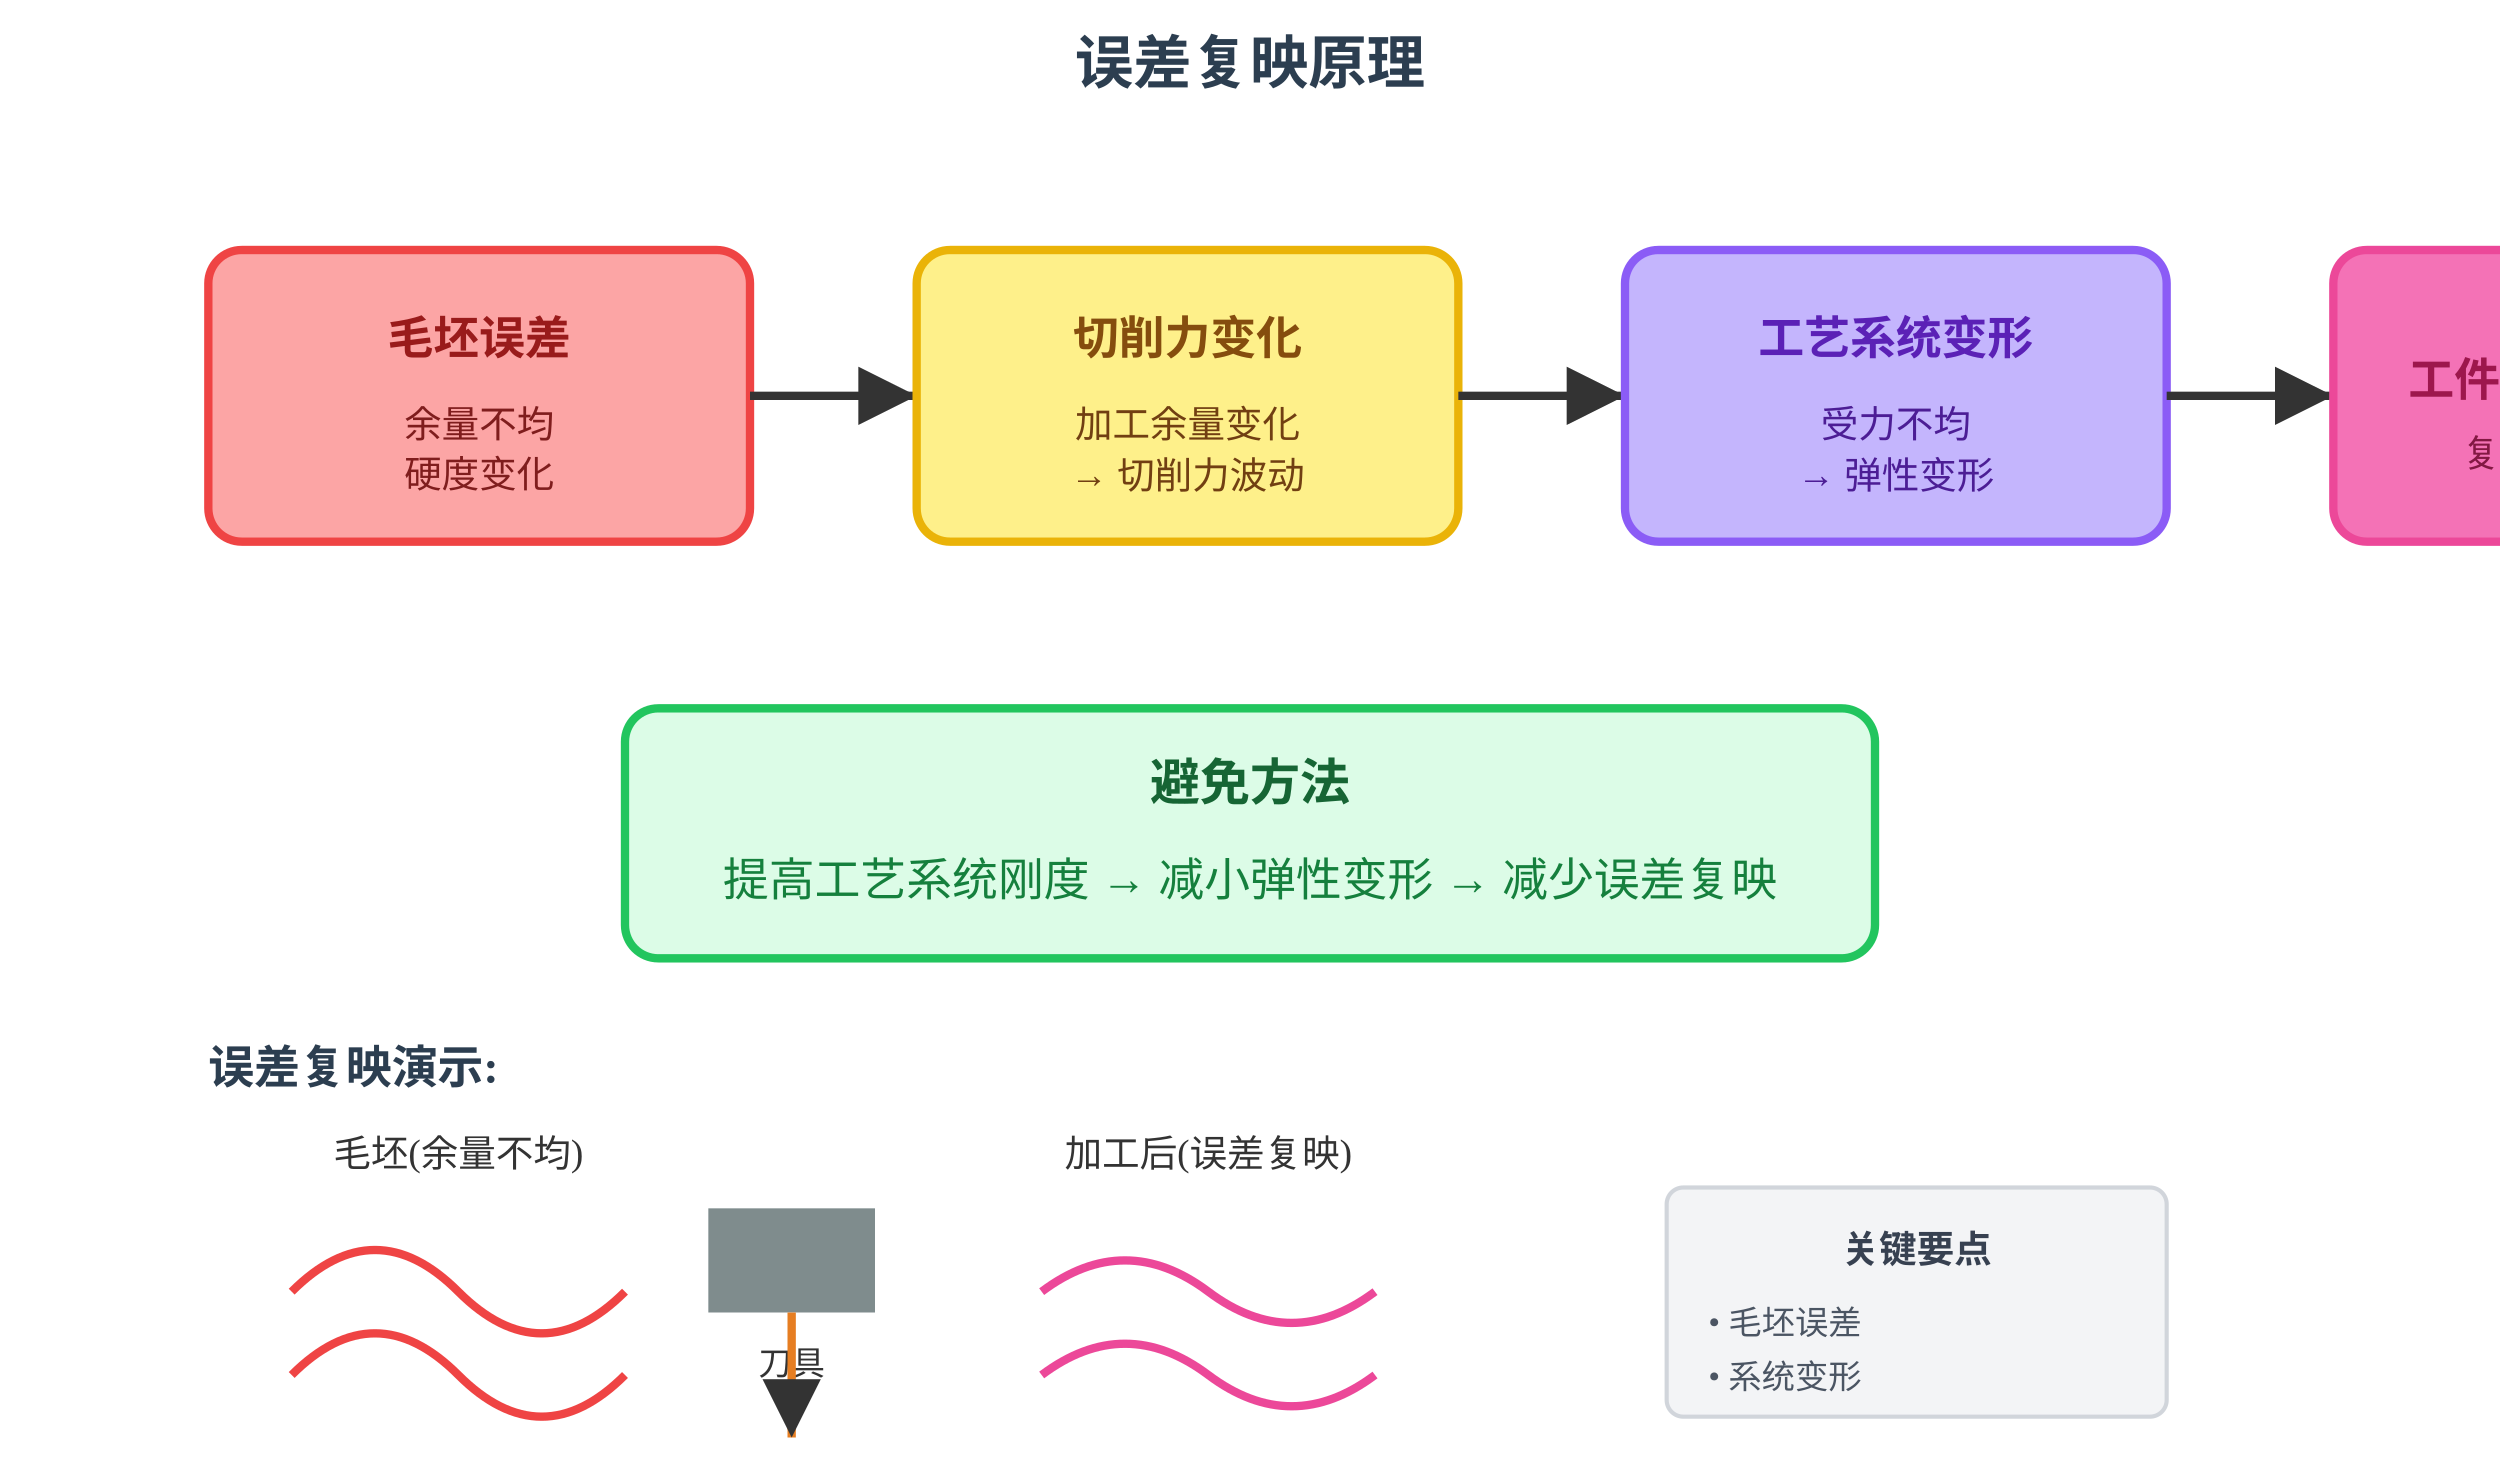
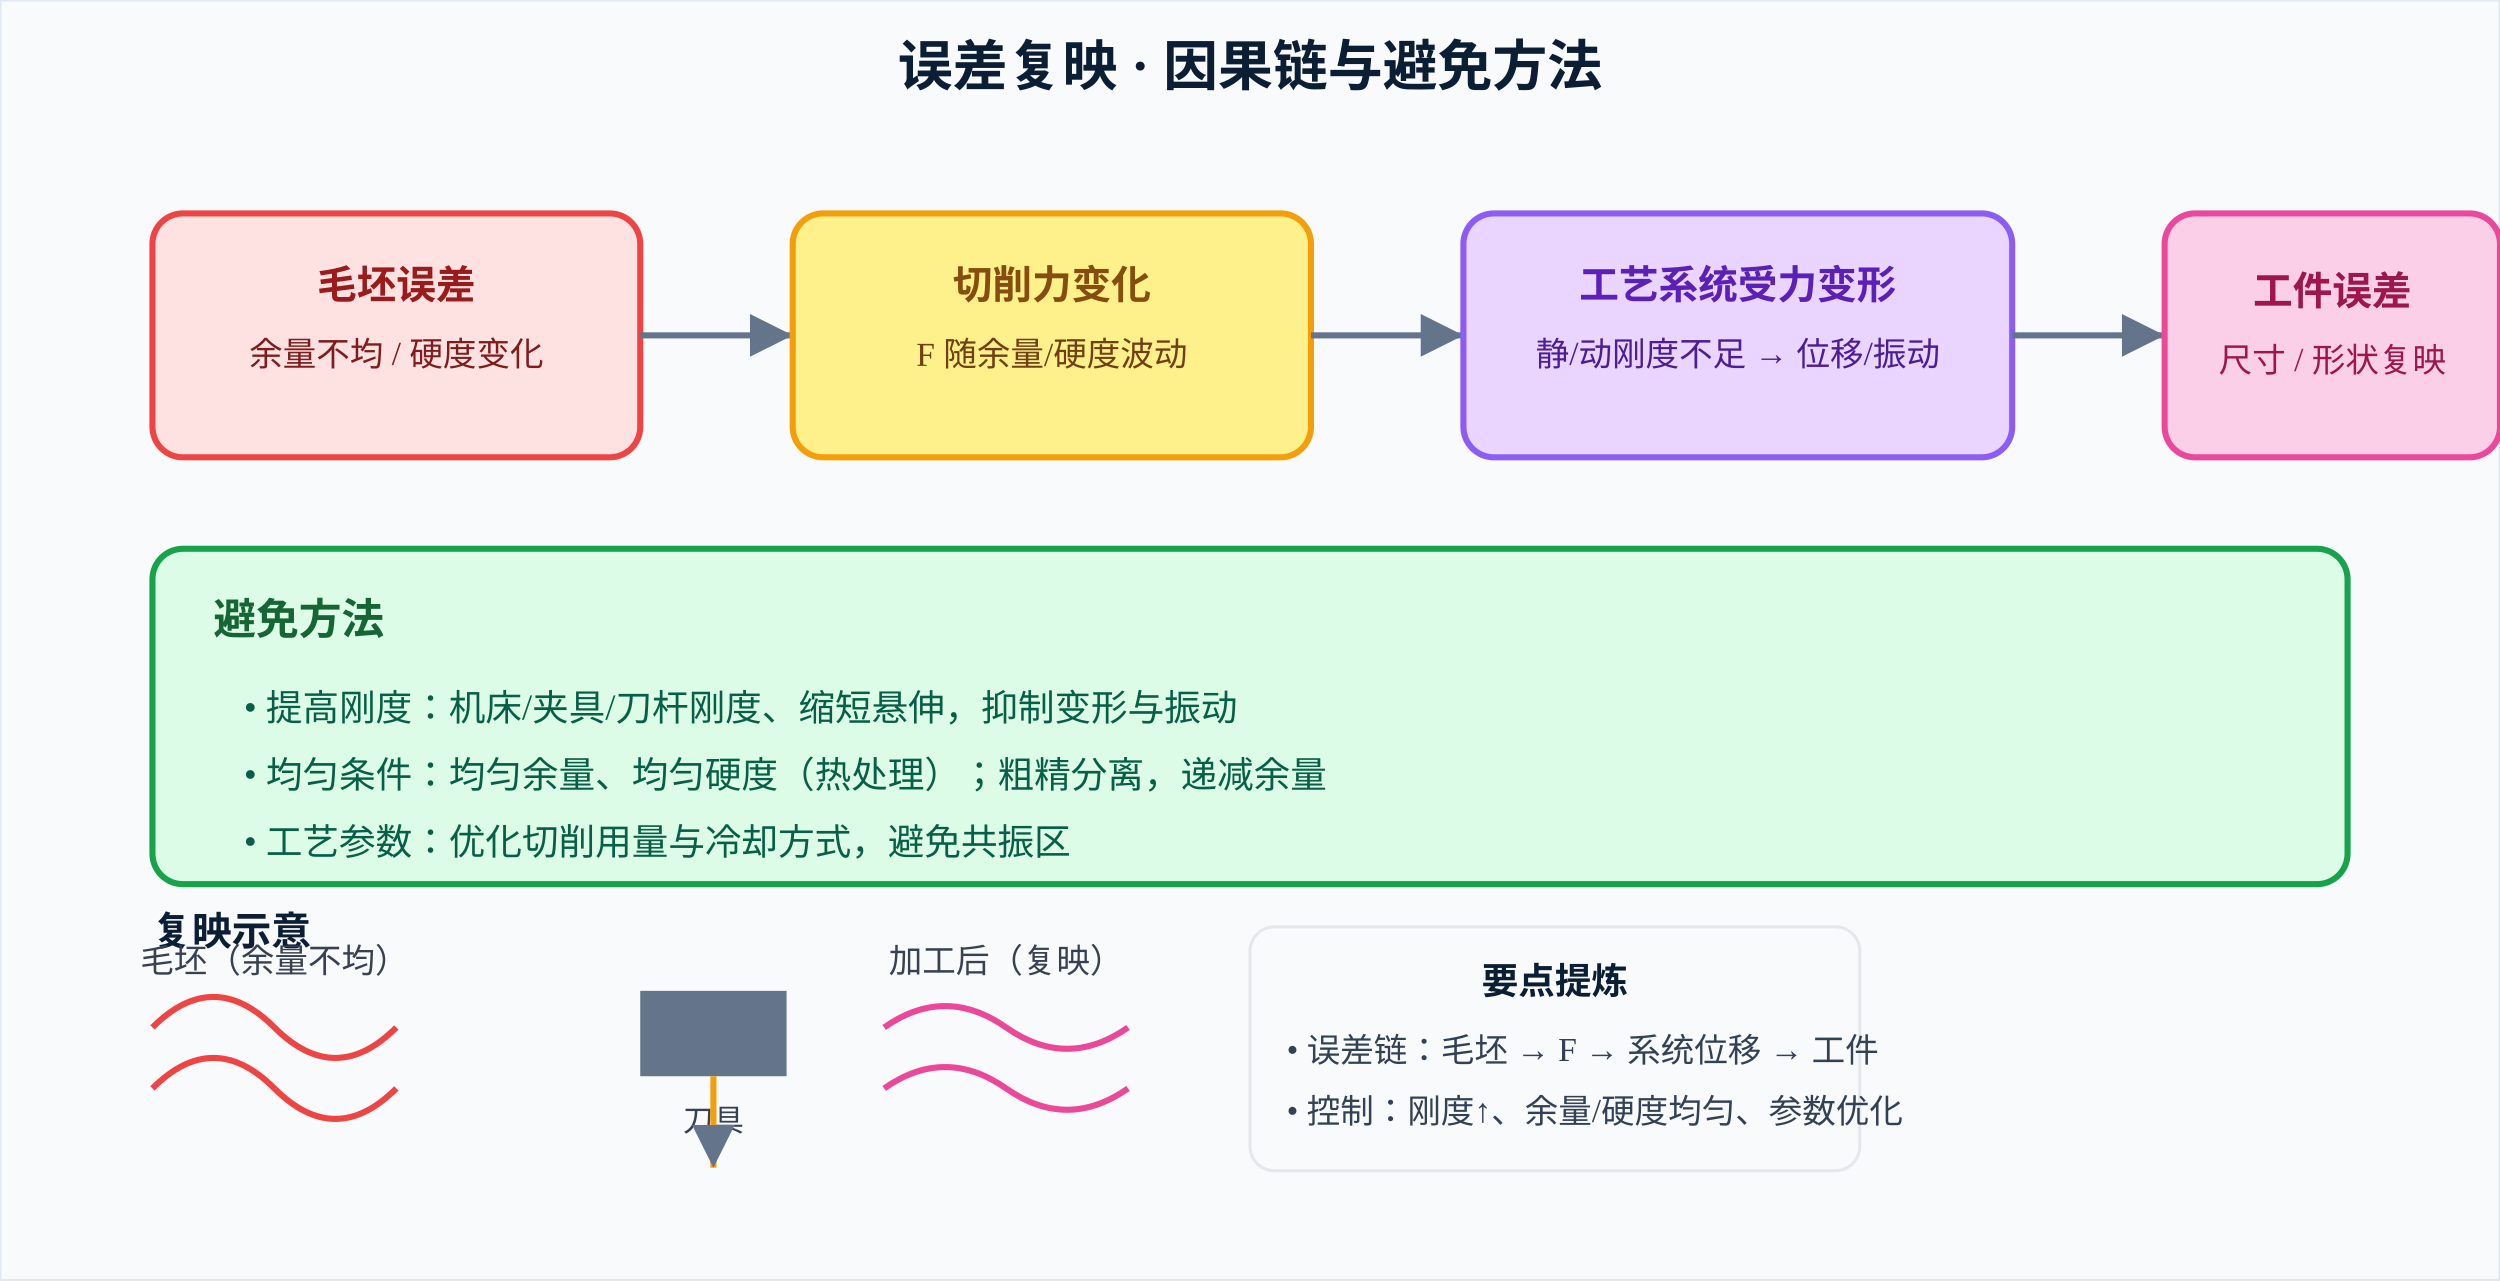
- <svg xmlns="http://www.w3.org/2000/svg" viewBox="0 0 600 350" width="600" height="350">
-   <text x="300" y="20" font-size="14" font-weight="bold" text-anchor="middle" fill="#2c3e50">误差复映原理</text>
-   <g transform="translate(50, 60)">
-     <rect x="0" y="0" width="130" height="70" fill="#fca5a5" stroke="#ef4444" stroke-width="2" rx="8" />
-     <text x="65" y="25" font-size="11" font-weight="bold" text-anchor="middle" fill="#991b1b">毛坯误差</text>
-     <text x="65" y="45" font-size="9" text-anchor="middle" fill="#7f1d1d">余量不均</text>
-     <text x="65" y="57" font-size="9" text-anchor="middle" fill="#7f1d1d">硬度变化</text>
-     <path d="M130,35 L170,35" fill="none" stroke="#333" stroke-width="2" marker-end="url(#arrow)" />
-     <rect x="170" y="0" width="130" height="70" fill="#fef08a" stroke="#eab308" stroke-width="2" rx="8" />
-     <text x="235" y="25" font-size="11" font-weight="bold" text-anchor="middle" fill="#854d0e">切削力变化</text>
-     <text x="235" y="45" font-size="9" text-anchor="middle" fill="#713f12">加工余量变化</text>
-     <text x="235" y="57" font-size="9" text-anchor="middle" fill="#713f12">→ 切削力波动</text>
-     <path d="M300,35 L340,35" fill="none" stroke="#333" stroke-width="2" marker-end="url(#arrow)" />
-     <rect x="340" y="0" width="130" height="70" fill="#c4b5fd" stroke="#8b5cf6" stroke-width="2" rx="8" />
-     <text x="405" y="25" font-size="11" font-weight="bold" text-anchor="middle" fill="#5b21b6">工艺系统变形</text>
-     <text x="405" y="45" font-size="9" text-anchor="middle" fill="#4c1d95">受力不均</text>
-     <text x="405" y="57" font-size="9" text-anchor="middle" fill="#4c1d95">→ 弹性变形</text>
-     <path d="M470,35 L510,35" fill="none" stroke="#333" stroke-width="2" marker-end="url(#arrow)" />
-     <rect x="510" y="0" width="80" height="70" fill="#f472b6" stroke="#ec4899" stroke-width="2" rx="8" />
-     <text x="550" y="35" font-size="11" font-weight="bold" text-anchor="middle" fill="#9d174d">工件误差</text>
-     <text x="550" y="52" font-size="9" text-anchor="middle" fill="#831843">复映</text>
+ <svg xmlns="http://www.w3.org/2000/svg" viewBox="0 0 820 420" width="820" height="420">
+   <rect x="0" y="0" width="820" height="420" fill="#f8fafc" stroke="#e2e8f0" />
+   <text x="410" y="28" font-size="18" font-weight="700" text-anchor="middle" fill="#0b1e33">误差复映 · 因果链与避免方法</text>
+   <g transform="translate(50, 70)">
+     <rect x="0" y="0" width="160" height="80" fill="#fee2e2" stroke="#ef4444" stroke-width="2" rx="10" />
+     <text x="80" y="28" font-size="13" font-weight="700" text-anchor="middle" fill="#991b1b">毛坯误差</text>
+     <text x="80" y="50" font-size="11" text-anchor="middle" fill="#7f1d1d">余量不均 / 硬度变化</text>
+     <path d="M160,40 L210,40" fill="none" stroke="#64748b" stroke-width="2" marker-end="url(#arrow)" />
+     <rect x="210" y="0" width="170" height="80" fill="#fef08a" stroke="#f59e0b" stroke-width="2" rx="10" />
+     <text x="295" y="28" font-size="13" font-weight="700" text-anchor="middle" fill="#854d0e">切削力变化</text>
+     <text x="295" y="50" font-size="11" text-anchor="middle" fill="#713f12">F 随余量/硬度波动</text>
+     <path d="M380,40 L430,40" fill="none" stroke="#64748b" stroke-width="2" marker-end="url(#arrow)" />
+     <rect x="430" y="0" width="180" height="80" fill="#e9d5ff" stroke="#8b5cf6" stroke-width="2" rx="10" />
+     <text x="520" y="28" font-size="13" font-weight="700" text-anchor="middle" fill="#5b21b6">工艺系统受力变形</text>
+     <text x="520" y="50" font-size="11" text-anchor="middle" fill="#4c1d95">静/动刚度不足 → 位移/振动</text>
+     <path d="M610,40 L660,40" fill="none" stroke="#64748b" stroke-width="2" marker-end="url(#arrow)" />
+     <rect x="660" y="0" width="110" height="80" fill="#fbcfe8" stroke="#ec4899" stroke-width="2" rx="10" />
+     <text x="715" y="30" font-size="13" font-weight="700" text-anchor="middle" fill="#9d174d">工件误差</text>
+     <text x="715" y="52" font-size="11" text-anchor="middle" fill="#9d174d">尺寸 / 形状复映</text>
  </g>
-   <g transform="translate(150, 170)">
-     <rect x="0" y="0" width="300" height="60" fill="#dcfce7" stroke="#22c55e" stroke-width="2" rx="8" />
-     <text x="150" y="22" font-size="12" font-weight="bold" text-anchor="middle" fill="#166534">避免方法</text>
-     <text x="150" y="45" font-size="11" text-anchor="middle" fill="#15803d">提高工艺系统刚度 → 减小弹性变形 → 减少误差复映</text>
+   <g transform="translate(50, 180)">
+     <rect x="0" y="0" width="720" height="110" fill="#dcfce7" stroke="#16a34a" stroke-width="2" rx="10" />
+     <text x="20" y="28" font-size="14" font-weight="700" fill="#166534">避免方法</text>
+     <text x="30" y="56" font-size="12" fill="#065f46">• 提高刚度：机床/夹具/刀杆刚度、缩短悬伸，抑制变形与振动</text>
+     <text x="30" y="78" font-size="12" fill="#065f46">• 均匀条件：均匀余量、均匀硬度（热处理）；粗精分离，递减余量</text>
+     <text x="30" y="100" font-size="12" fill="#065f46">• 工艺参数：优化切削用量与冷却方式，避免共振区</text>
  </g>
-   <g transform="translate(50, 260)">
-     <text x="0" y="0" font-size="11" font-weight="bold" fill="#2c3e50">误差复映演示:</text>
-     <g transform="translate(20, 20)">
-       <text x="40" y="0" font-size="9" text-anchor="middle" fill="#333">毛坯(余量不均)</text>
-       <path d="M0,30 Q20,10 40,30 Q60,50 80,30" fill="none" stroke="#ef4444" stroke-width="2" />
-       <path d="M0,50 Q20,30 40,50 Q60,70 80,50" fill="none" stroke="#ef4444" stroke-width="2" />
+   <g transform="translate(50, 310)">
+     <text x="0" y="0" font-size="13" font-weight="700" fill="#0b1e33">复映示意</text>
+     <g transform="translate(0, 15)">
+       <text x="40" y="-6" font-size="11" text-anchor="middle" fill="#374151">毛坯（余量不均）</text>
+       <path d="M0,12 Q20,-8 40,12 Q60,32 80,12" fill="none" stroke="#ef4444" stroke-width="2" />
+       <path d="M0,32 Q20,12 40,32 Q60,52 80,32" fill="none" stroke="#ef4444" stroke-width="2" />
    </g>
-     <g transform="translate(120, 30)">
-       <rect x="0" y="0" width="40" height="25" fill="#7f8c8d" />
-       <text x="20" y="40" font-size="8" text-anchor="middle" fill="#333">刀具</text>
-       <path d="M20,25 L20,55" fill="none" stroke="#e67e22" stroke-width="2" marker-end="url(#arrow)" />
+     <g transform="translate(160, 15)">
+       <rect x="0" y="0" width="48" height="28" fill="#64748b" />
+       <text x="24" y="46" font-size="10" text-anchor="middle" fill="#374151">刀具</text>
+       <path d="M24,28 L24,58" fill="none" stroke="#f59e0b" stroke-width="2" marker-end="url(#arrow)" />
    </g>
-     <g transform="translate(200, 20)">
-       <text x="40" y="0" font-size="9" text-anchor="middle" fill="#333">加工后(误差复映)</text>
-       <path d="M0,30 Q20,15 40,30 Q60,45 80,30" fill="none" stroke="#ec4899" stroke-width="2" />
-       <path d="M0,50 Q20,35 40,50 Q60,65 80,50" fill="none" stroke="#ec4899" stroke-width="2" />
+     <g transform="translate(240, 15)">
+       <text x="40" y="-6" font-size="11" text-anchor="middle" fill="#374151">加工后（复映）</text>
+       <path d="M0,12 Q20,-2 40,12 Q60,26 80,12" fill="none" stroke="#ec4899" stroke-width="2" />
+       <path d="M0,32 Q20,18 40,32 Q60,46 80,32" fill="none" stroke="#ec4899" stroke-width="2" />
    </g>
-     <g transform="translate(350, 25)">
-       <rect x="0" y="0" width="120" height="55" fill="#f3f4f6" stroke="#d1d5db" stroke-width="1" rx="4" />
-       <text x="60" y="18" font-size="9" font-weight="bold" text-anchor="middle" fill="#374151">关键要点</text>
-       <text x="10" y="35" font-size="8" fill="#4b5563">• 毛坯误差</text>
-       <text x="10" y="48" font-size="8" fill="#4b5563">• 系统变形</text>
+     <g transform="translate(360, -6)">
+       <rect x="0" y="0" width="200" height="80" fill="#f8fafc" stroke="#e5e7eb" rx="8" />
+       <text x="100" y="22" font-size="12" font-weight="700" text-anchor="middle" fill="#0b1e33">要点提炼</text>
+       <text x="12" y="44" font-size="11" fill="#334155">• 误差链：毛坯 → F → 系统位移 → 工件</text>
+       <text x="12" y="64" font-size="11" fill="#334155">• 控制：刚度↑、余量/硬度均匀、参数优化</text>
    </g>
  </g>
  <defs>
    <marker id="arrow" markerWidth="8" markerHeight="8" refX="7" refY="3.5" orient="auto">
-       <path d="M0,0 L0,7 L7,3.5 z" fill="#333" />
+       <path d="M0,0 L0,7 L7,3.5 z" fill="#64748b" />
    </marker>
  </defs>
</svg>
